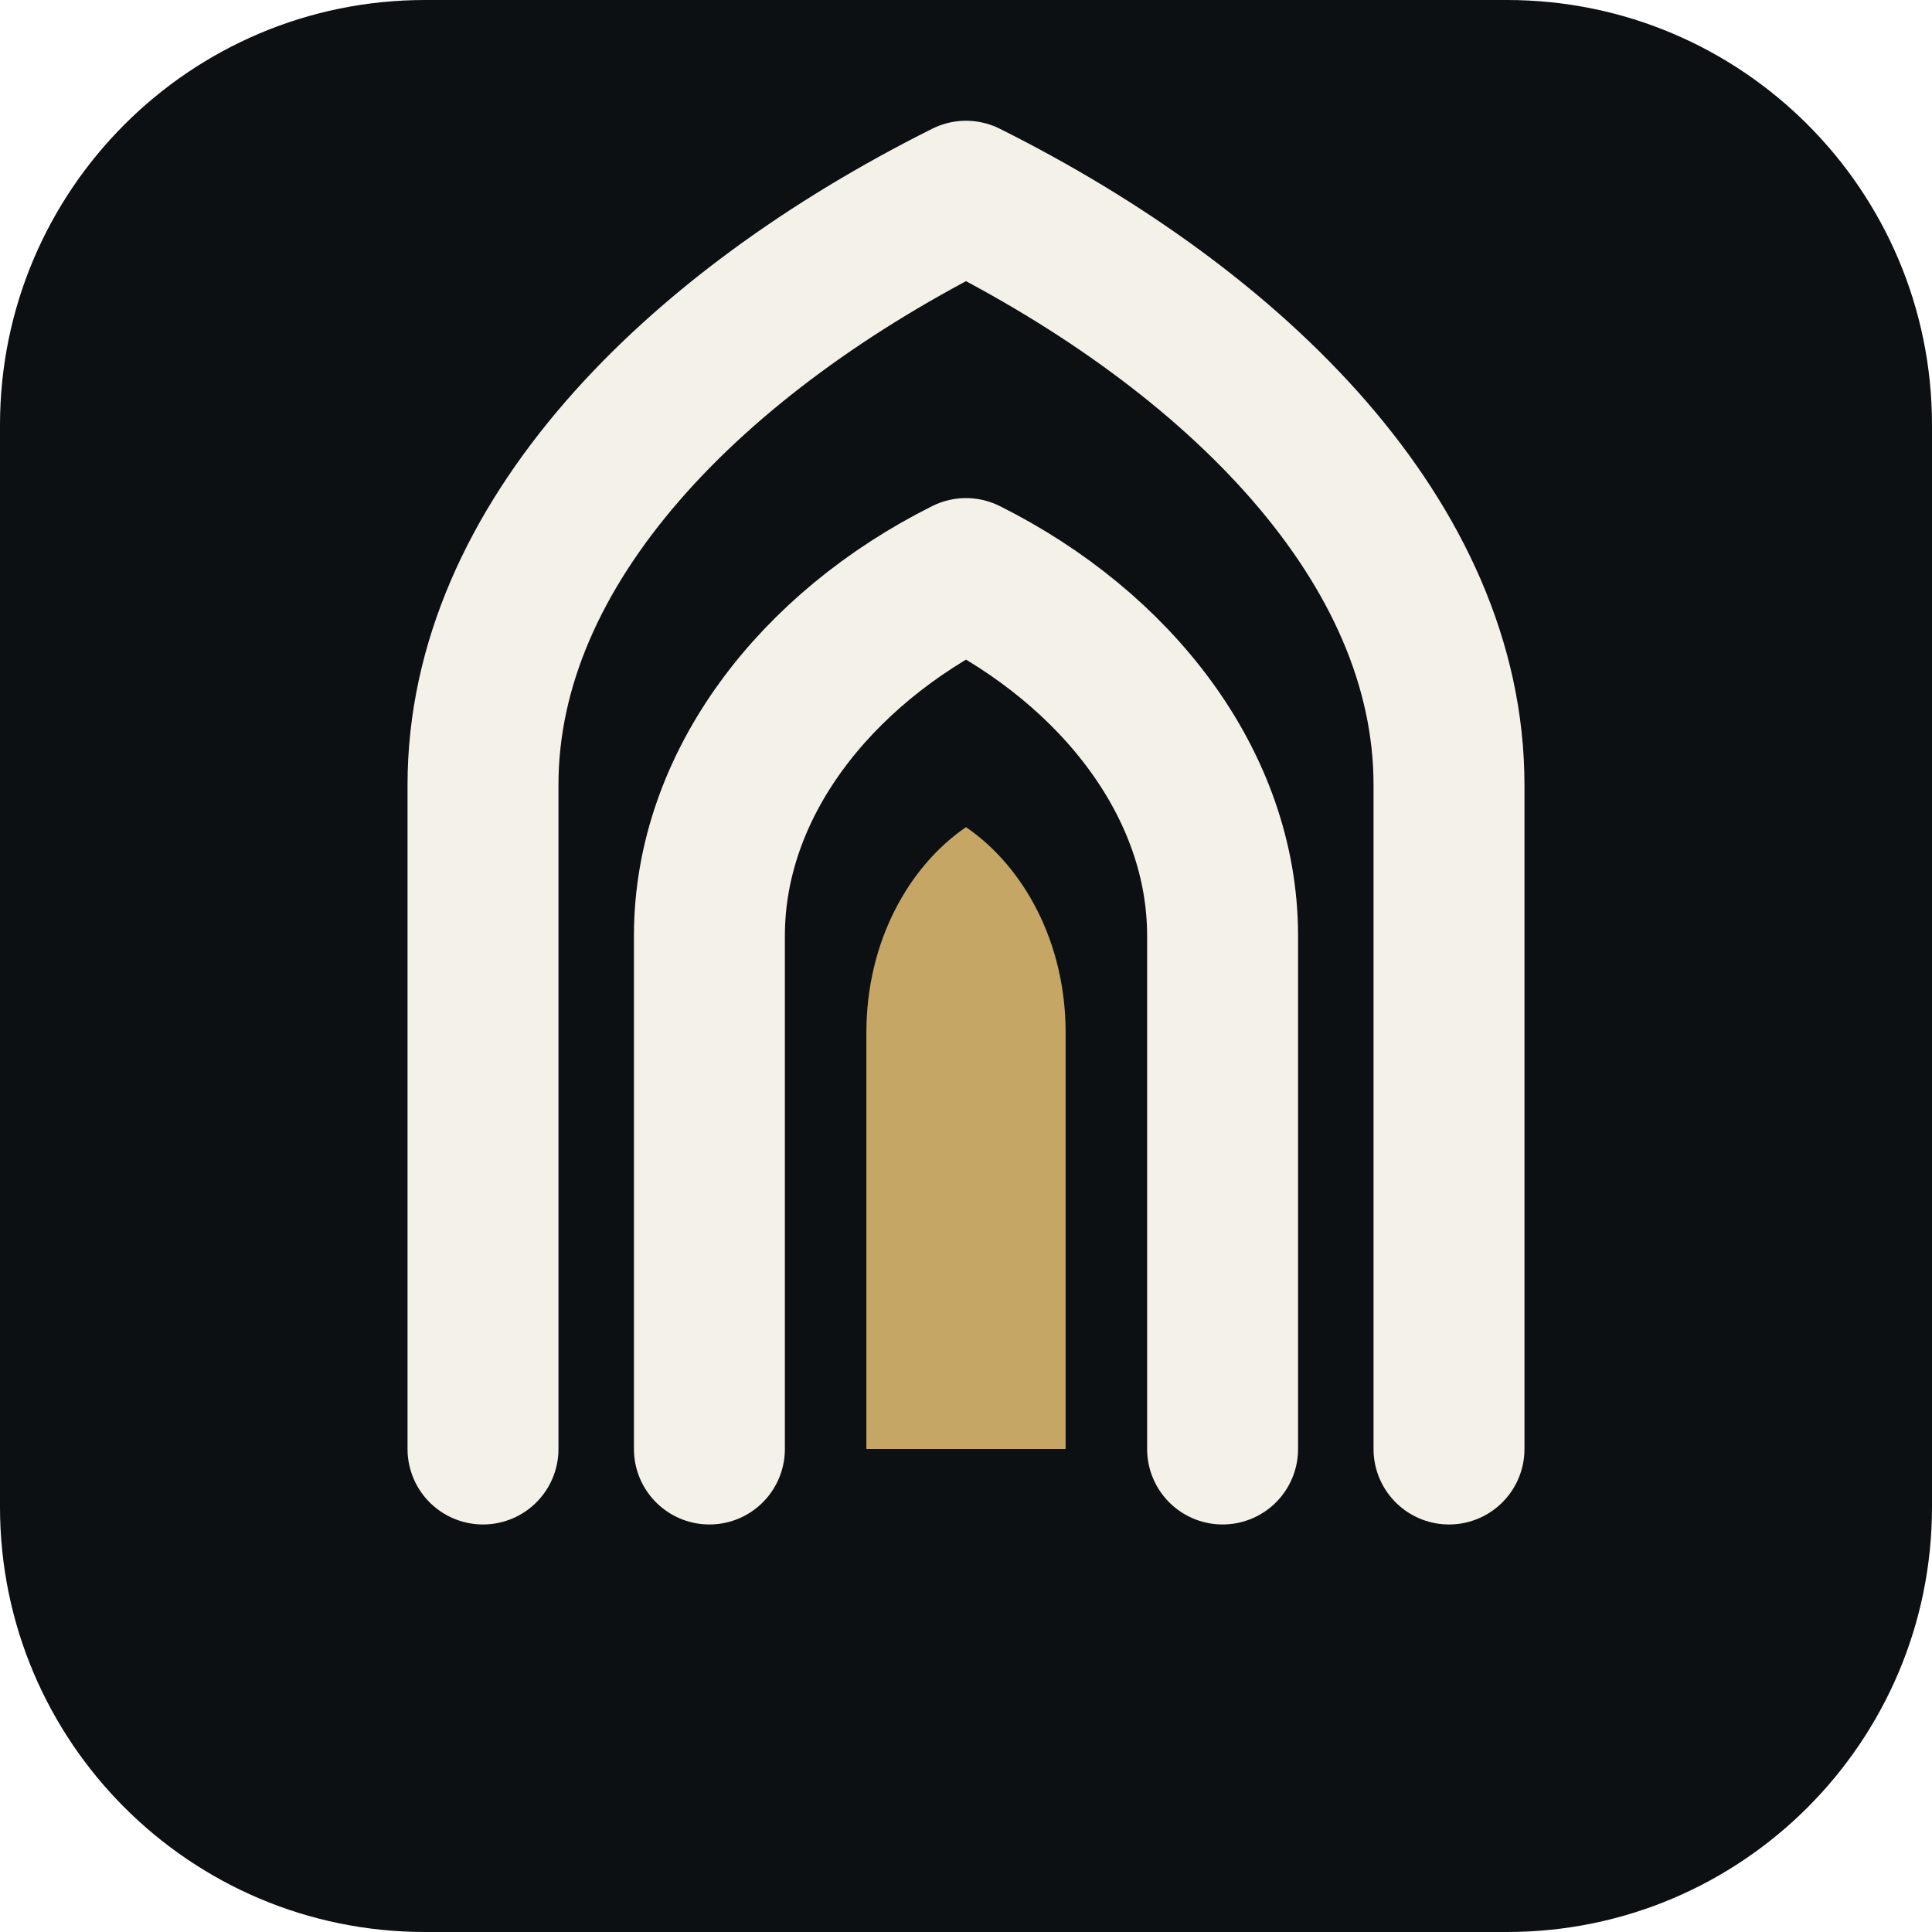
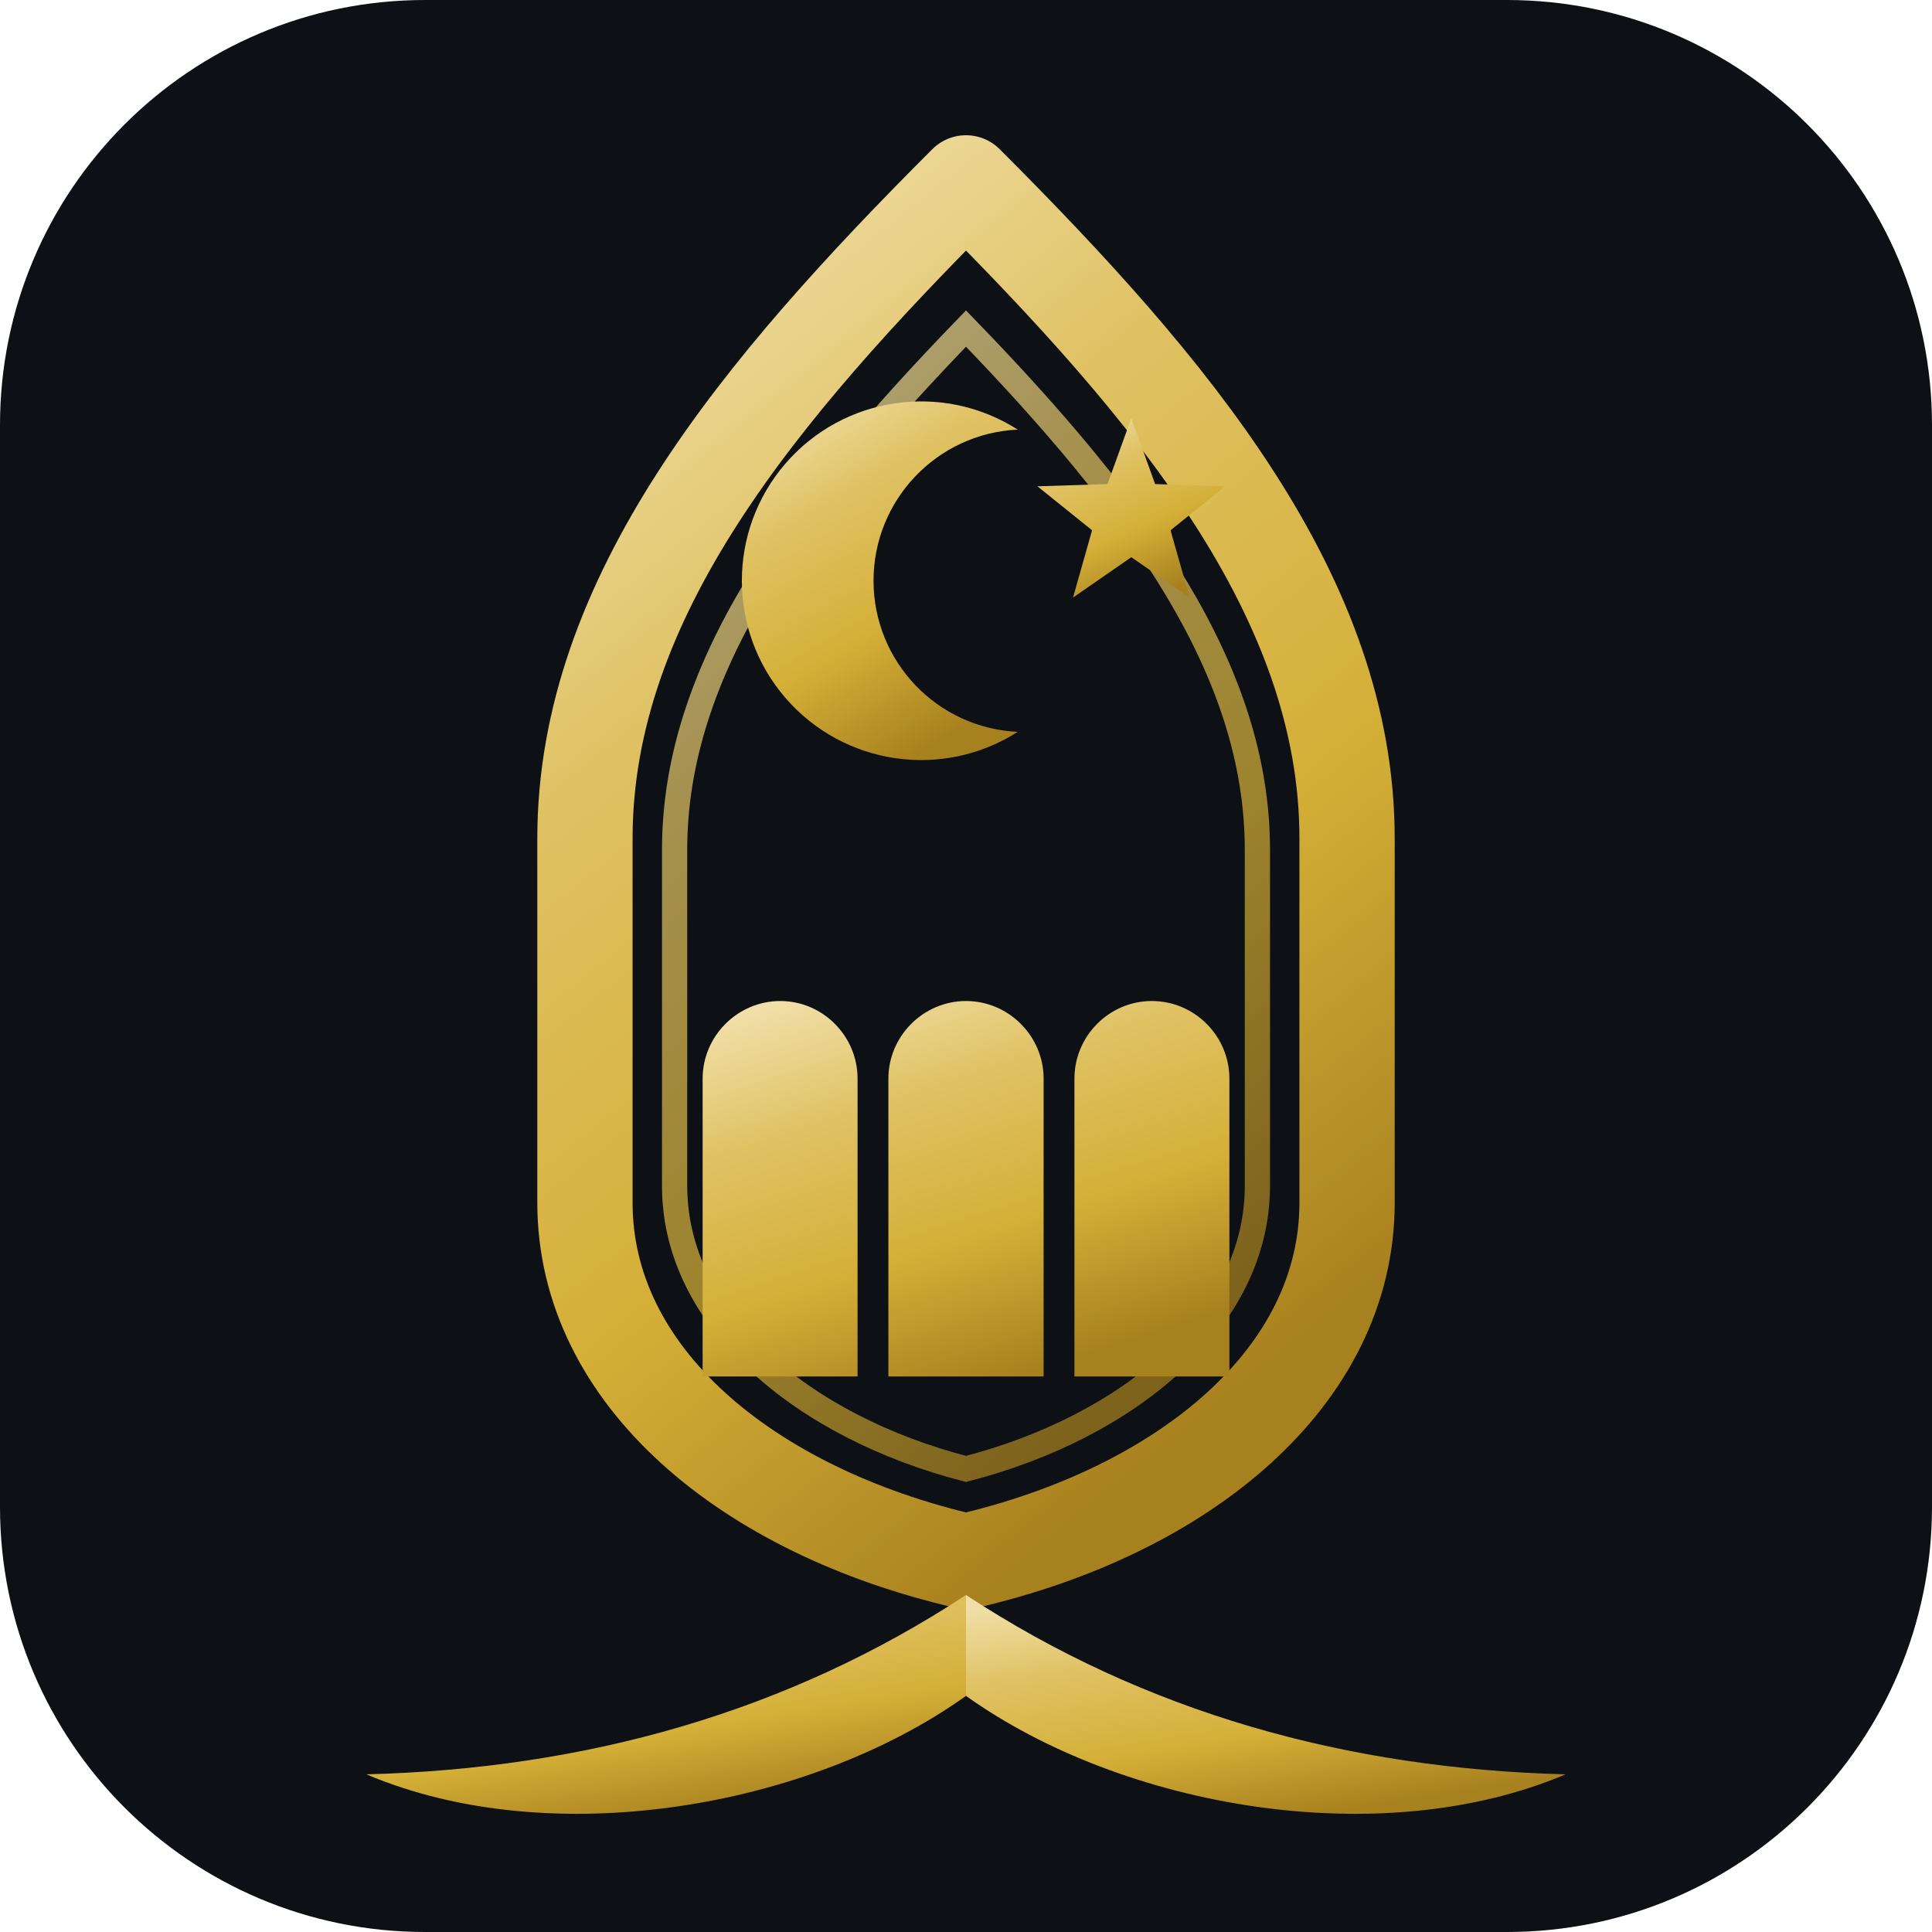
<svg xmlns="http://www.w3.org/2000/svg" viewBox="0 0 64 64" width="64" height="64" role="img" aria-label="Fi Sabilillah">
-   <rect width="64" height="64" rx="14.08" fill="#0C1013" />
-   <g transform="translate(0,0)">
-     <g fill="none" stroke="#F4F1E8" stroke-width="5.0" stroke-linecap="round" stroke-linejoin="round">
-       <path d="M16 48 L16 26 C16 18 23 11 32 6.5 C41 11 48 18 48 26 L48 48" />
-       <path d="M23.5 48 L23.5 31 C23.5 26 27 21.5 32 19 C37 21.5 40.5 26 40.5 31 L40.5 48" />
-     </g>
-     <path d="M28.7 48 L28.7 34.2 C28.7 31.2 30.1 28.7 32 27.4 C33.9 28.7 35.3 31.2 35.3 34.2 L35.3 48 Z" fill="#C6A664" />
+   <defs>
+     <linearGradient id="fsGold" x1="0.15" y1="0" x2="0.6" y2="1">
+       <stop offset="0%" stop-color="#F0DFA8" />
+       <stop offset="30%" stop-color="#E0C264" />
+       <stop offset="66%" stop-color="#D4AF37" />
+       <stop offset="100%" stop-color="#A8811F" />
+     </linearGradient>
+   </defs>
+   <rect width="64" height="64" rx="14.08" fill="#0D1115" />
+   <g transform="translate(2.299,2.345) scale(0.92816)">
+     <path d="M32 4 C39.4 11.4 45.6 18.8 45.6 27.4 L45.6 40.4 C45.6 46.6 39.8 51.4 32 53.2 C24.2 51.4 18.4 46.6 18.4 40.4 L18.4 27.4 C18.4 18.8 24.6 11.4 32 4 Z" fill="none" stroke="url(#fsGold)" stroke-width="3.4" stroke-linejoin="round" />
+     <path d="M32 9.2 C38.2 15.6 42.4 21.4 42.4 27.8 L42.4 39.8 C42.4 44.6 37.8 48.4 32 49.9 C26.2 48.4 21.6 44.6 21.6 39.8 L21.6 27.8 C21.6 21.4 25.8 15.6 32 9.2 Z" fill="none" stroke="url(#fsGold)" stroke-width="0.9" opacity="0.72" />
+     <path d="M33.845 12.806 A6.4 6.4 0 1 0 33.845 23.594 A5.4 5.4 0 0 1 33.845 12.806 Z" fill="url(#fsGold)" />
+     <path d="M37.9 12.4 L38.75 14.75 L41.25 14.83 L39.3 16.4 L39.98 18.8 L37.9 17.36 L35.82 18.8 L36.5 16.4 L34.55 14.83 L37.05 14.75 Z" fill="url(#fsGold)" />
+     <path d="M22.60 46.60 L22.60 35.97 C22.60 34.45 23.85 33.20 25.37 33.20 C26.89 33.20 28.13 34.45 28.13 35.97 L28.13 46.60 Z M29.23 46.60 L29.23 35.97 C29.23 34.45 30.48 33.20 32.00 33.20 C33.52 33.20 34.77 34.45 34.77 35.97 L34.77 46.60 Z M35.87 46.60 L35.87 35.97 C35.87 34.45 37.11 33.20 38.63 33.20 C40.16 33.20 41.40 34.45 41.40 35.97 L41.40 46.60 Z" fill="url(#fsGold)" />
+     <path d="M32 54.4 C25.6 58.6 18.4 60.6 10.6 60.8 C17.2 63.6 26.4 62.0 32 58.0 Z" fill="url(#fsGold)" />
+     <path d="M32 54.4 C38.4 58.6 45.6 60.6 53.4 60.8 C46.8 63.6 37.6 62.0 32 58.0 Z" fill="url(#fsGold)" />
  </g>
</svg>
